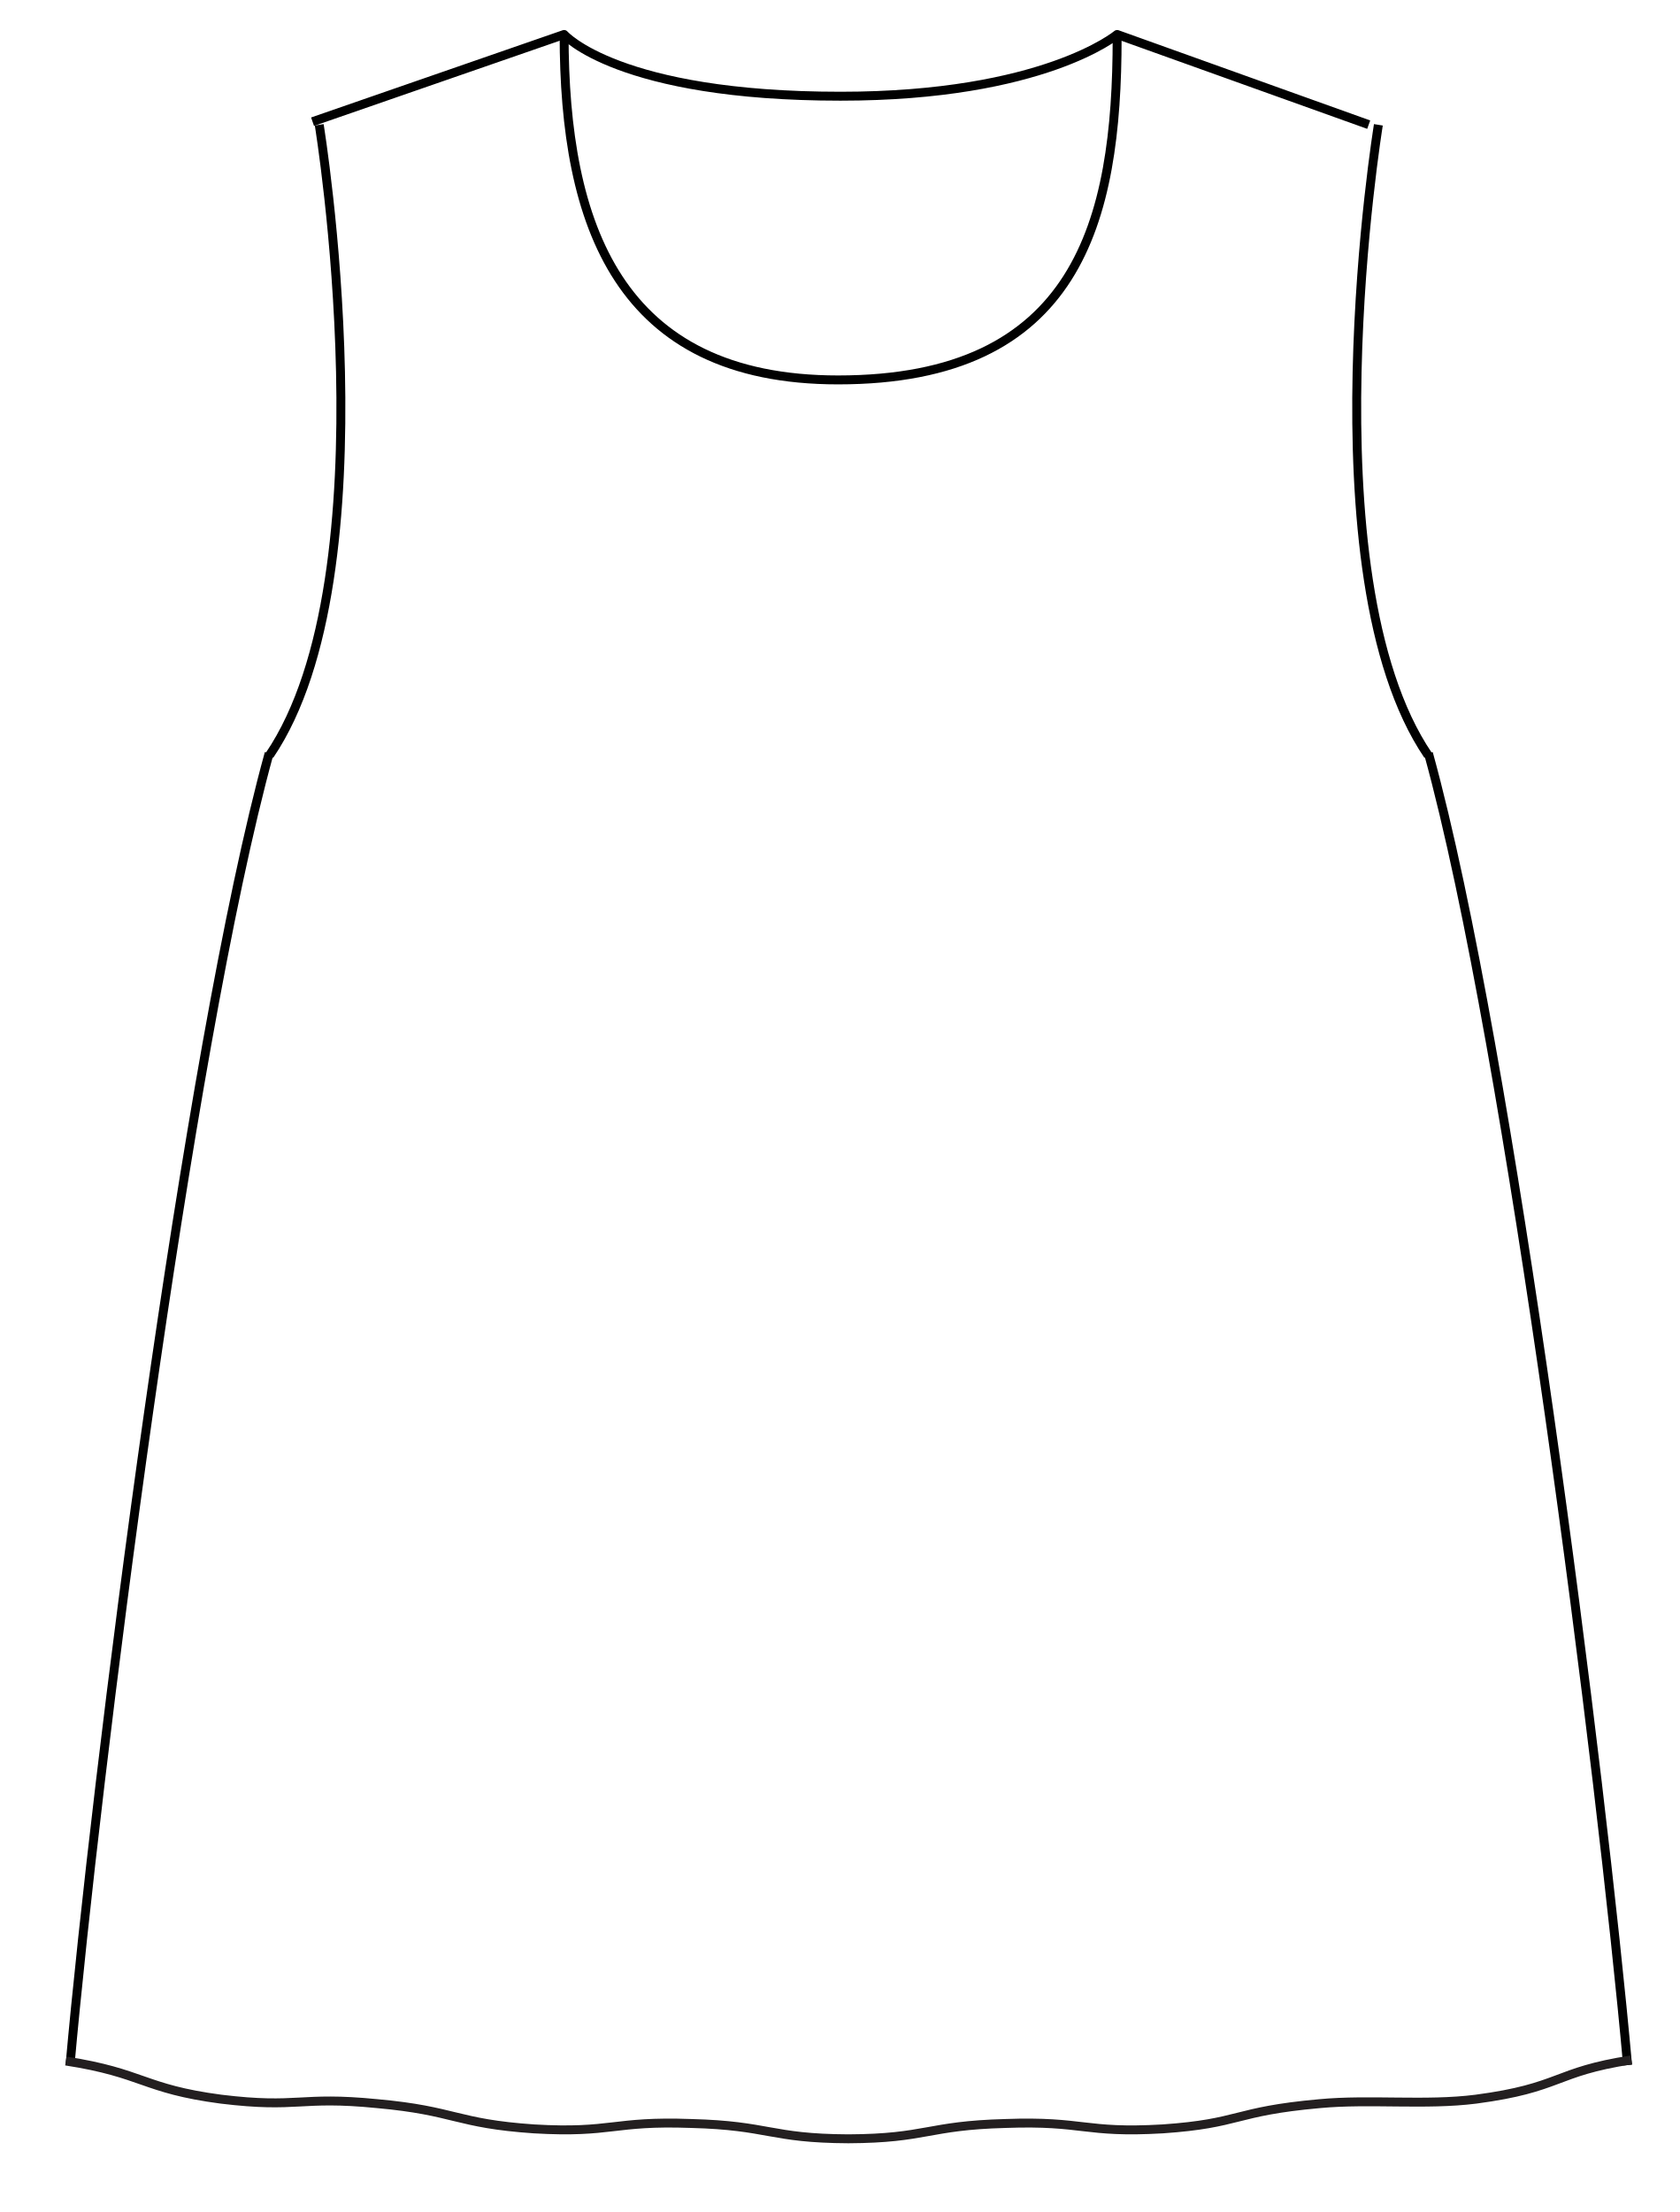
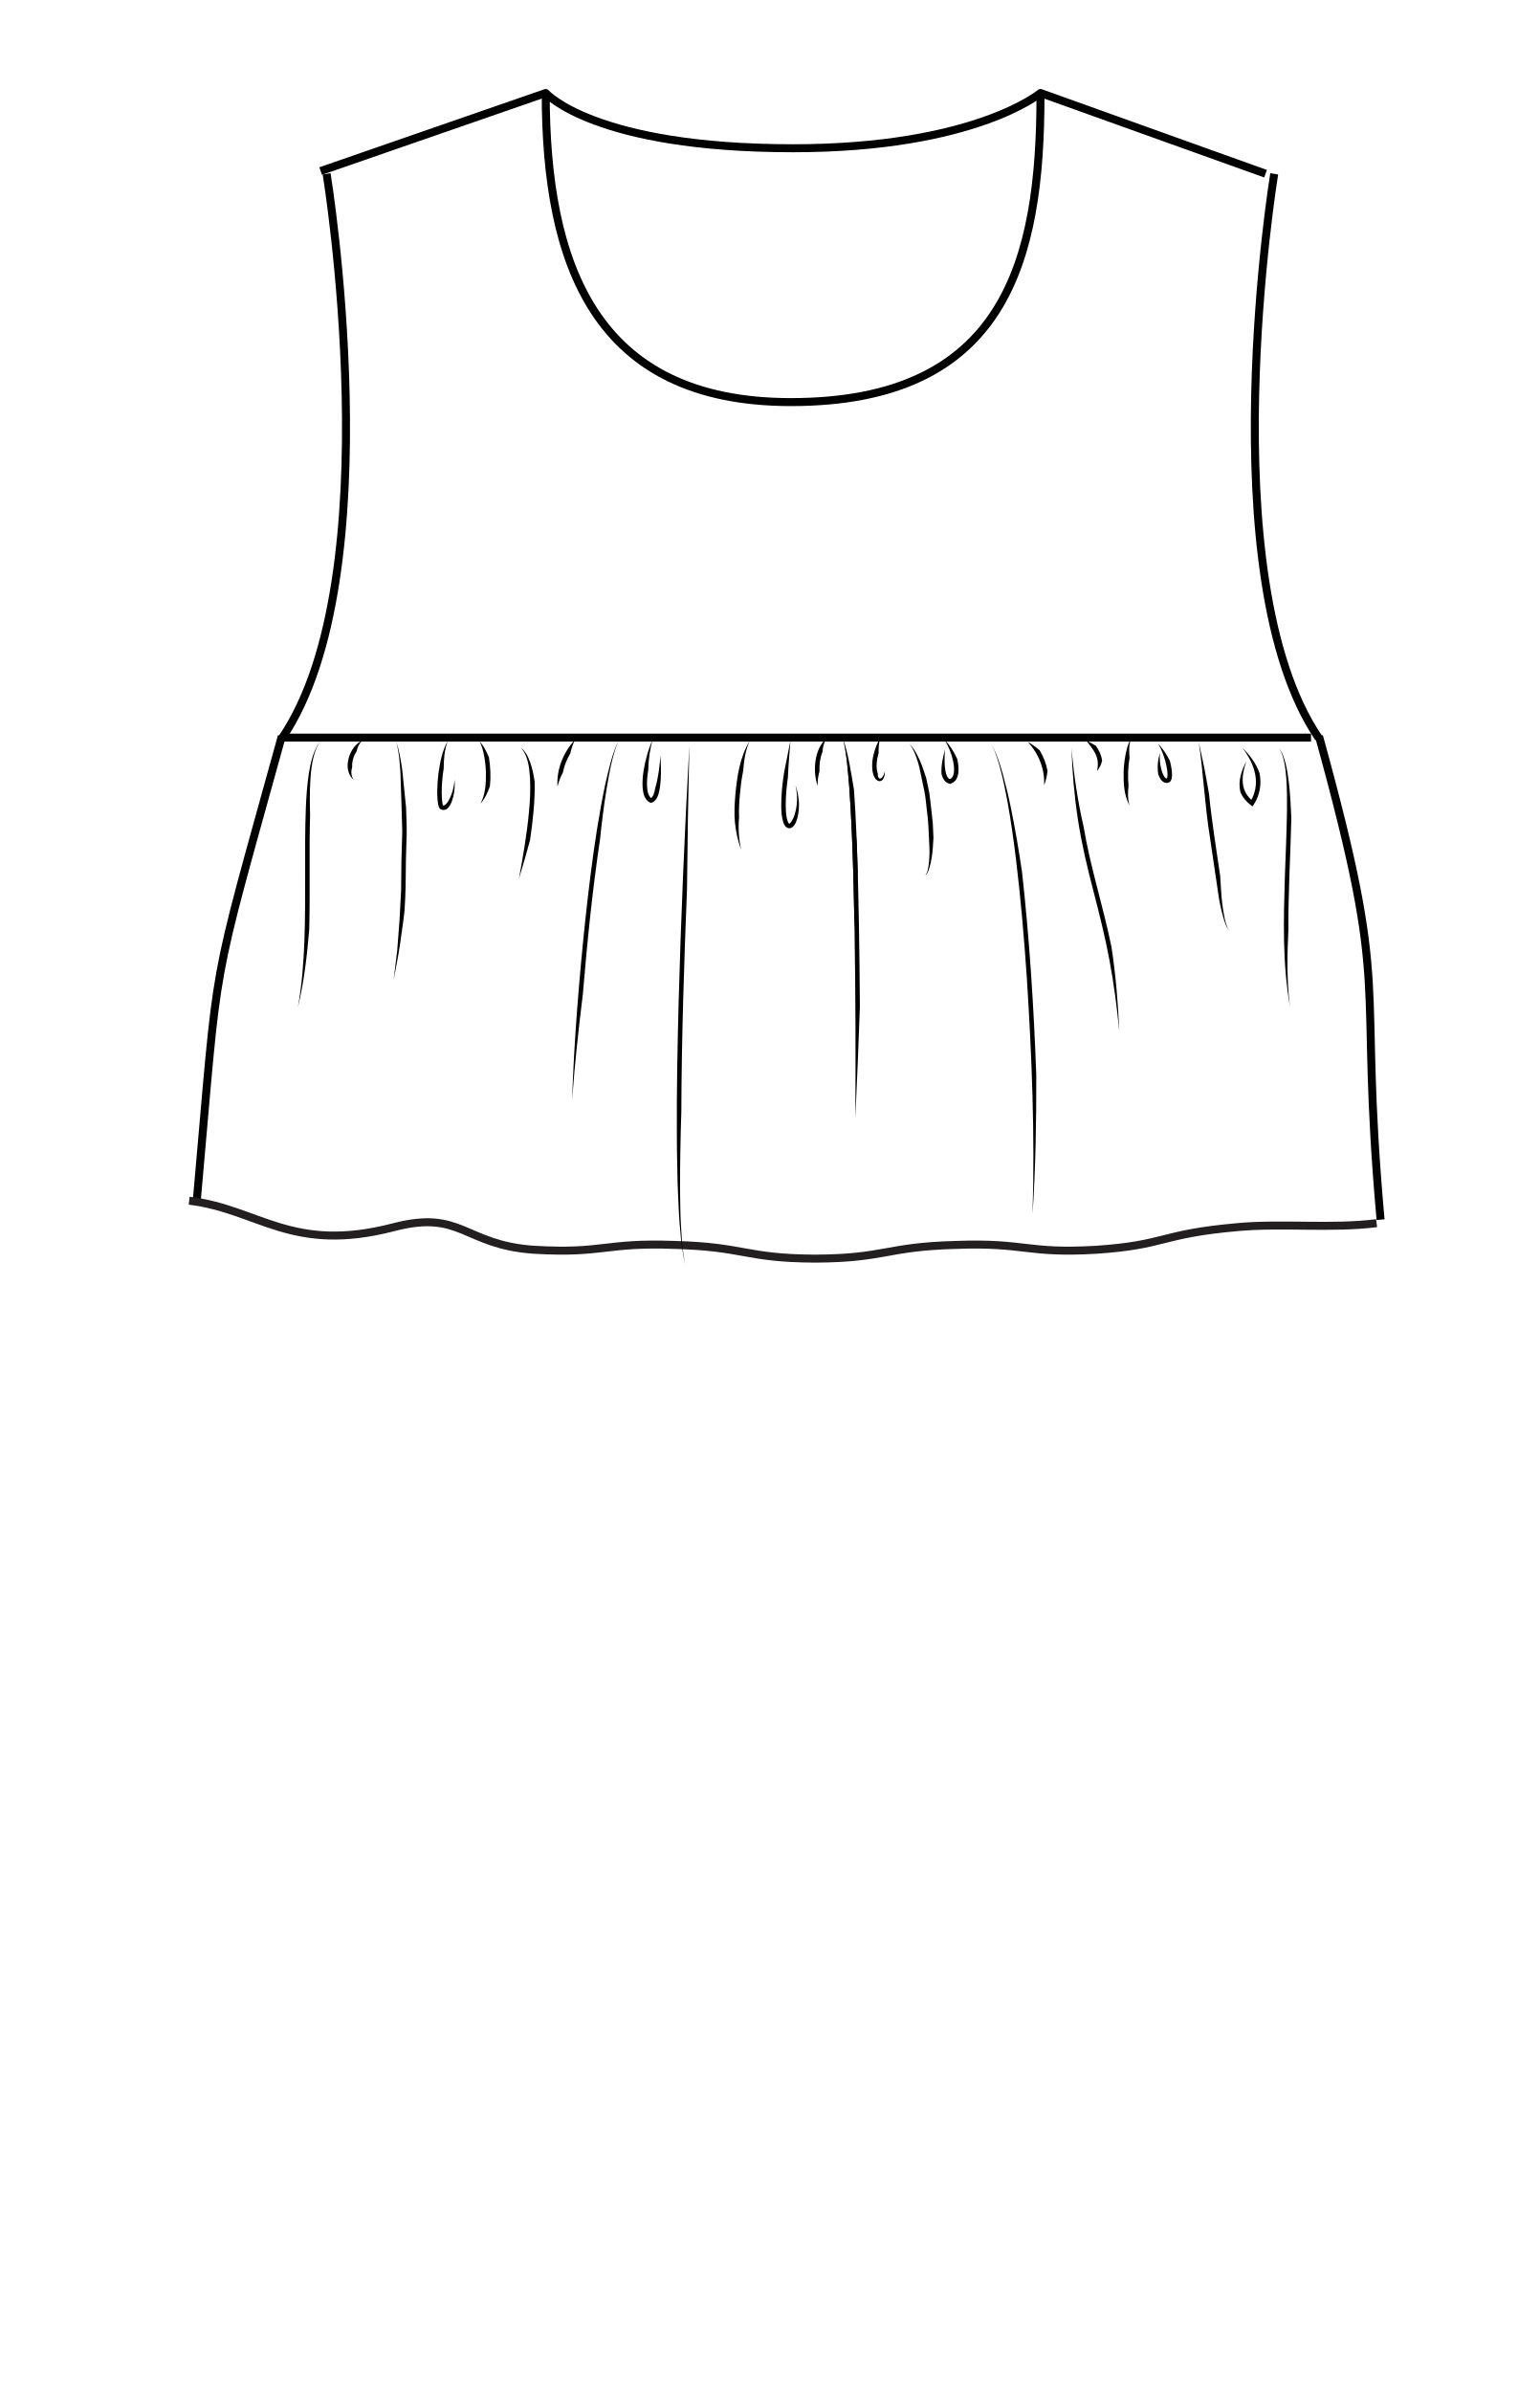
- <svg xmlns="http://www.w3.org/2000/svg" id="shape" viewBox="0 0 188.257 247.846">
-   <path d="M30.159,84.408c-9.19,33.252-19.455,115.094-22.312,146.977" fill="none" stroke="#010101" />
-   <path d="M160.075,84.408c9.189,33.252,19.459,115.094,22.314,146.977" fill="none" stroke="#010101" />
-   <path d="M35.773,13.986s8.218,50.309-5.576,70.65" fill="none" stroke="#010101" stroke-linejoin="round" />
-   <path d="M154.463,13.986s-8.218,50.309,5.576,70.65" fill="none" stroke="#010101" stroke-linejoin="round" />
-   <path d="M7.38,230.929c8.718,1.346,8.641,3.121,17.382,4.273,8.751,1.068,8.751-.371,17.52.504,8.775.791,8.775,2.231,17.567,2.828,8.795.512,8.797-.928,17.601-.606,8.806.232,8.808,1.674,17.617,1.717,8.809-.043,8.81-1.482,17.614-1.717,8.807-.32,8.807,1.119,17.605.606,8.793-.602,7.901-1.961,17.572-2.826,5.65-.533,11.9.213,17.53-.504,9.631-1.275,8.71-3.059,17.429-4.4" fill="none" stroke="#231f20" />
-   <path d="M63.215,3.863c0,21.334,6.06,38.705,30.703,38.705,26.857,0,31.271-17.705,31.271-38.371" fill="none" stroke="#010101" stroke-linejoin="round" />
-   <path d="M35.026,13.635L63.215,3.863s6.06,6.917,30.976,6.917c22.75,0,30.999-6.917,30.999-6.917l28.189,10.104" fill="none" stroke="#010101" stroke-linejoin="round" />
+ <svg xmlns="http://www.w3.org/2000/svg" id="length-gathered" viewBox="0 0 192.846 299.526">
+   <path d="M35.298,92.19c-9.19,33.252-7.793,26.278-10.651,58.161" fill="none" stroke="#010101" />
+   <path d="M165.214,92.19c9.189,33.252,4.855,28.654,7.711,60.537" fill="none" stroke="#010101" />
+   <path d="M40.912,21.769s8.218,50.309-5.576,70.65" fill="none" stroke="#010101" stroke-linejoin="round" />
+   <path d="M159.601,21.769s-8.218,50.309,5.576,70.65" fill="none" stroke="#010101" stroke-linejoin="round" />
+   <path d="M23.697,150.351c8.751,1.068,12.832,6.653,25.625,3.316,8.526-2.224,8.775,2.231,17.567,2.828,8.795.512,8.797-.928,17.601-.606,8.806.232,8.808,1.674,17.617,1.717,8.809-.043,8.81-1.482,17.614-1.717,8.807-.32,8.807,1.119,17.605.606,8.793-.602,7.901-1.961,17.572-2.826,5.65-.533,11.9.213,17.53-.504" fill="none" stroke="#231f20" />
+   <line x1="35.186" y1="92.363" x2="164.215" y2="92.363" fill="none" stroke="#010101" />
+   <path d="M68.354,11.646c0,21.334,6.06,38.705,30.703,38.705,26.857,0,31.271-17.705,31.271-38.371" fill="none" stroke="#010101" stroke-linejoin="round" />
+   <path d="M40.165,21.418l28.189-9.771s6.06,6.917,30.976,6.917c22.75,0,30.999-6.917,30.999-6.917l28.189,10.104" fill="none" stroke="#010101" stroke-linejoin="round" />
+   <path d="M85.789,158.33c-.239-1.353-.491-2.706-.567-4.062-.142-1.355-.21-2.711-.263-4.067-.075-1.356-.108-2.712-.127-4.067-.028-1.356-.059-2.711-.051-4.067-.037-5.422.079-10.84.213-16.257.295-10.833.762-21.659,1.354-32.479-.144,6.004-.238,12.006-.298,18.008-.367,9.305-.675,18.615-.71,27.924-.103,3.173-.165,6.347-.162,9.525.046,1.587.006,3.179.124,4.767l.149,2.386.339,2.389Z" fill="#010101" />
+   <path d="M65,110.021c.52-2.786.997-5.577,1.261-8.387.132-1.403.199-2.814.126-4.208-.094-1.354-.257-2.875-1.152-3.778.586.39.938,1.149,1.194,1.882.273.746.414,1.539.538,2.33.062,2.473-.225,4.915-.575,7.336-.429,1.624-.904,3.226-1.392,4.826Z" fill="#010101" />
+   <path d="M82.727,94.604c.058.992.089,1.986.031,2.989-.031.501-.079,1.004-.193,1.511-.059.253-.128.508-.258.763-.13.241-.315.541-.701.644l-.087.023-.082-.036c-.428-.188-.636-.576-.767-.918-.11-.352-.168-.705-.182-1.051-.037-.693.027-1.371.127-2.039.225-1.331.576-2.634,1.139-3.874-.372,1.272-.53,2.563-.561,3.831-.107.661-.176,1.331-.148,1.984.022.629.178,1.354.601,1.545l-.169-.013c.139-.032.298-.24.396-.497.093-.261.169-.542.211-.837.385-1.271.53-2.659.643-4.025Z" fill="#010101" />
+   <path d="M69.829,98.509c-.143-2.155.728-4.296,2.175-5.851-.261.561-.454,1.136-.576,1.705-.442.733-.758,1.541-.921,2.378-.295.534-.529,1.129-.678,1.769Z" fill="#010101" />
+   <path d="M60.191,100.609c.614-1.135.697-2.555.672-3.892-.019-.677-.094-1.355-.215-2.019-.128-.646-.284-1.359-.599-1.842.515.456.873,1.25,1.191,1.966.191,1.199.254,2.415.125,3.631-.275.802-.648,1.59-1.175,2.157Z" fill="#010101" />
+   <path d="M56.924,97.601c.085.745.017,1.468-.155,2.177-.09.354-.201.706-.397,1.048-.104.169-.216.345-.431.486-.217.156-.58.145-.794-.005l-.048-.033-.013-.02c-.169-.257-.184-.442-.225-.63-.03-.185-.053-.369-.063-.548-.029-.361-.033-.718-.029-1.074.01-.712.062-1.419.145-2.124.2-1.4.444-2.825,1.187-4.12-.456,1.161-.51,2.337-.528,3.492-.128.796-.206,1.602-.234,2.408-.015.403-.011.805.006,1.203.018.196.025.397.058.584-.004.199.131.359.066.48l-.017-.09c.082.033.106.04.174.013.173-.052.385-.302.534-.549.158-.254.279-.539.39-.829.211-.586.359-1.203.373-1.87Z" fill="#010101" />
+   <path d="M44.293,97.642c-.833-.706-.856-1.847-.617-2.72.25-.897.805-1.757,1.692-2.205-.402.414-.611.905-.703,1.376-.388.569-.591,1.283-.553,1.956-.152.463-.172,1.045.182,1.593Z" fill="#010101" />
+   <path d="M71.661,137.732c.25-7.576.87-15.119,1.665-22.648.411-3.763.861-7.522,1.456-11.264.302-1.87.633-3.737,1.027-5.594.438-1.848.822-3.714,1.656-5.484-.814,2.002-1.152,4.076-1.502,6.143-.337,2.069-.594,4.148-.806,6.231-.966,6.421-1.609,12.893-2.151,19.368-.54,4.403-1.027,8.811-1.345,13.249Z" fill="#010101" />
+   <path d="M49.299,122.742l.453-3.709.285-3.728.203-3.735.04-3.741.106-3.739-.11-3.737-.124-3.731c-.096-1.222-.174-2.526-.505-3.621.247.567.372,1.281.5,1.949.117.68.246,1.364.299,2.053l.418,4.142c.022,1.076.096,2.152.076,3.227l-.094,3.226c-.02,2.152-.022,4.303-.178,6.451-.157,1.461-.391,2.914-.587,4.367-.215,1.451-.526,2.889-.784,4.327Z" fill="#010101" />
+   <path d="M92.821,106.394c-.391-1.102-.653-2.252-.766-3.418-.113-1.172-.044-2.341.057-3.489.212-2.294.549-4.641,1.795-6.737-.561,1.254-.714,2.518-.817,3.779-.201.948-.319,1.921-.408,2.896-.088.978-.154,1.952-.108,2.917-.125,1.323-.034,2.696.247,4.051Z" fill="#010101" />
+   <path d="M37.318,126.121c.968-5.468.894-11.083.904-16.657-.003-2.792-.027-5.589.09-8.391.062-1.401.158-2.804.368-4.202.12-.698.241-1.398.465-2.084.222-.681.496-1.375,1.017-1.95-.543.668-.772,1.452-.948,2.212-.167.767-.266,1.539-.317,2.313-.115,1.545-.099,3.091-.056,4.635-.135,4.788.018,9.595-.108,14.406-.276,3.272-.644,6.554-1.415,9.718Z" fill="#010101" />
+   <path d="M99.642,98.319c.455,1.333.596,2.795.216,4.192-.119.348-.211.705-.564,1.029-.085.076-.219.157-.382.17-.167.021-.339-.059-.433-.144-.212-.18-.271-.369-.352-.55-.237-.722-.262-1.42-.272-2.115-.005-1.386.14-2.756.346-4.113l.802-4.027c-.103,1.529-.255,3.039-.31,4.545-.161,1.15-.272,2.309-.277,3.462.004.573.026,1.15.138,1.687.055.255.146.545.263.658.071.061.024.041.072.027.047-.025.128-.105.188-.209.424-.554.629-1.389.719-2.17.085-.8.029-1.629-.152-2.441Z" fill="#010101" />
+   <path d="M107.135,139.993c.049-7.906.031-15.816-.102-23.722-.064-3.953-.162-7.905-.331-11.852-.077-1.974-.194-3.945-.33-5.914-.18-1.953-.291-3.957-.749-5.821.589,2.053.8,4.274,1.076,6.438.239,2.18.439,4.365.621,6.552.251,6.802.339,13.606.385,20.409-.162,4.639-.349,9.277-.57,13.911Z" fill="#010101" />
+   <path d="M140.194,129.128c-.288-2.979-.673-5.948-1.227-8.888-.545-2.942-1.279-5.844-2.031-8.749-.757-2.903-1.458-5.84-1.911-8.82-.459-2.979-.717-5.986-.814-8.994.292,3.325.771,6.632,1.522,9.861.842,5.071,2.461,9.99,3.492,15.069.53,3.496.829,7.011.97,10.522Z" fill="#010101" />
+   <path d="M118.373,93.836c-.06.721-.086,1.447-.026,2.154.033.351.089.7.197,1.01.104.318.291.546.5.585l-.125.007c.335-.105.534-.475.568-.934.043-.449-.014-.928-.112-1.396-.216-.933-.572-1.859-1.084-2.664.65.68,1.195,1.514,1.606,2.433.117.522.197,1.061.153,1.625-.018.28-.088.573-.227.853-.147.286-.429.517-.747.622l-.057.019-.069-.011c-.325-.054-.58-.285-.723-.513-.155-.232-.233-.475-.297-.712-.064-1.099.185-2.093.442-3.078Z" fill="#010101" />
+   <path d="M102.418,98.415c-.347-1.013-.416-2.078-.275-3.12.151-1.028.536-2.102,1.388-2.838-.346.545-.478,1.13-.504,1.683-.308.755-.416,1.601-.382,2.43-.16.575-.255,1.19-.226,1.845Z" fill="#010101" />
+   <path d="M130.774,98.348c.133-1.985-.671-3.977-2.027-5.435.512.28,1.008.624,1.472,1.035.473.786.814,1.654.99,2.559-.064.652-.213,1.274-.435,1.841Z" fill="#010101" />
+   <path d="M141.486,100.888c-.709-1.33-.763-2.791-.746-4.19.02-.705.097-1.407.224-2.103.15-.697.261-1.383.697-2.071-.306.849-.216,1.612-.181,2.388-.184,1.147-.243,2.328-.121,3.478-.096.803-.127,1.634.127,2.497Z" fill="#010101" />
+   <path d="M145.298,94.286c-.074.639-.015,1.326.144,1.967.08.319.185.637.336.899.074.127.166.246.246.295.079.04.101.036.188-.001l-.06.052c.103-.14.106-.626.056-.986-.047-.389-.13-.781-.235-1.167-.216-.767-.496-1.537-.903-2.197.579.582,1.054,1.328,1.461,2.106.108.398.19.804.24,1.222.025.209.037.423.03.645-.029.228-.006.454-.222.744l-.022.029-.038.023c-.157.095-.379.161-.585.097-.204-.057-.341-.182-.44-.297-.205-.238-.319-.49-.415-.741-.143-.947-.055-1.884.22-2.69Z" fill="#010101" />
+   <path d="M156.113,95.327c-.311.898-.534,1.841-.439,2.751.08.912.572,1.725,1.314,2.273l-.408.073c.657-1.016.883-2.267.641-3.457-.229-1.195-.829-2.311-1.586-3.288.889.845,1.671,1.862,2.121,3.105.293,1.327.052,2.795-.702,3.942l-.17.258-.238-.186c-.53-.413-1.006-.948-1.264-1.594-.371-1.429.15-2.739.73-3.878Z" fill="#010101" />
+   <path d="M129.33,152.061c.313-9.887-.086-19.801-.717-29.678-.339-4.939-.756-9.874-1.354-14.785-.302-2.455-.646-4.905-1.086-7.334-.23-1.212-.468-2.424-.778-3.613-.312-1.181-.638-2.388-1.198-3.433.652,1.144,1.062,2.476,1.433,3.785.362,1.319.684,2.655.957,4.0.561,2.688,1.014,5.402,1.419,8.121.948,8.479,1.483,16.994,1.796,25.515.009,5.815-.08,11.635-.472,17.424Z" fill="#010101" />
+   <path d="M154.057,116.657c-.456-.48-.561-.971-.738-1.458-.151-.489-.274-.979-.387-1.47-.244-.978-.354-1.974-.506-2.965l-.879-5.941c-.637-3.945-.813-7.969-1.389-11.867l.693,3.228c.227,1.089.393,2.183.592,3.274.337,3.415.897,6.804,1.388,10.19.091,1.166.121,2.347.264,3.513.077.582.164,1.164.282,1.745.061.29.13.581.222.871.101.29.188.584.458.879Z" fill="#010101" />
+   <path d="M137.415,96.557c.154-.689.136-1.4-.147-2.037-.271-.646-.761-1.187-1.223-1.814.405.241.809.424,1.211.671.391.54.709,1.194.792,1.895-.128.5-.361.923-.633,1.284Z" fill="#010101" />
+   <path d="M115.892,109.58c.099-.027.276-.403.332-.719.076-.333.119-.684.15-1.037.061-.708.069-1.428.02-2.148-.066-1.44-.103-2.88-.309-4.313-.094-.715-.137-1.44-.273-2.147l-.443-2.116c-.141-.708-.288-1.413-.526-2.082-.229-.658-.502-1.358-.919-1.819.538.458.924,1.234,1.259,1.952.345.738.567,1.517.832,2.288l.386,1.847c.096.62.15,1.246.227,1.869l.208,1.871.087,1.885c-.059.859-.082,1.715-.241,2.562-.072.422-.159.841-.282,1.241-.064.198-.134.394-.225.565-.082.172-.23.311-.282.3Z" fill="#010101" />
+   <path d="M110.837,96.583c-.016.296-.008.589-.194.936-.04.08-.133.188-.26.248-.134.072-.317.055-.425.002-.237-.113-.315-.269-.408-.409-.301-.578-.318-1.166-.302-1.737.067-1.142.455-2.221.978-3.201-.128.631-.191,1.264-.174,1.871-.242.848-.367,1.793-.105,2.577-.002.148.021.286.064.421.045.122.137.261.304.189.314-.176.413-.571.521-.896Z" fill="#010101" />
+   <path d="M161.568,125.975c-.955-5.41-.791-10.894-.626-16.32.092-2.717.224-5.431.261-8.14.016-1.354.009-2.708-.087-4.049-.048-.67-.121-1.337-.253-1.984-.132-.64-.309-1.297-.668-1.775.438.504.667,1.248.849,1.958.172.725.291,1.47.382,2.218.178,1.498.259,3.01.324,4.519-.109,4.68-.399,9.341-.37,14.003-.161,3.176-.209,6.371.187,9.569Z" fill="#010101" />
+   <path d="M107.035,116.177c-.069-3.975-.165-7.95-.335-11.919-.085-1.985-.189-3.969-.339-5.947-.169-1.966-.307-3.979-.777-5.848.699,2.038,1.022,4.275,1.384,6.448.24,3.419.368,6.839.47,10.26l-.403,7.006Z" fill="#010101" />
</svg>
